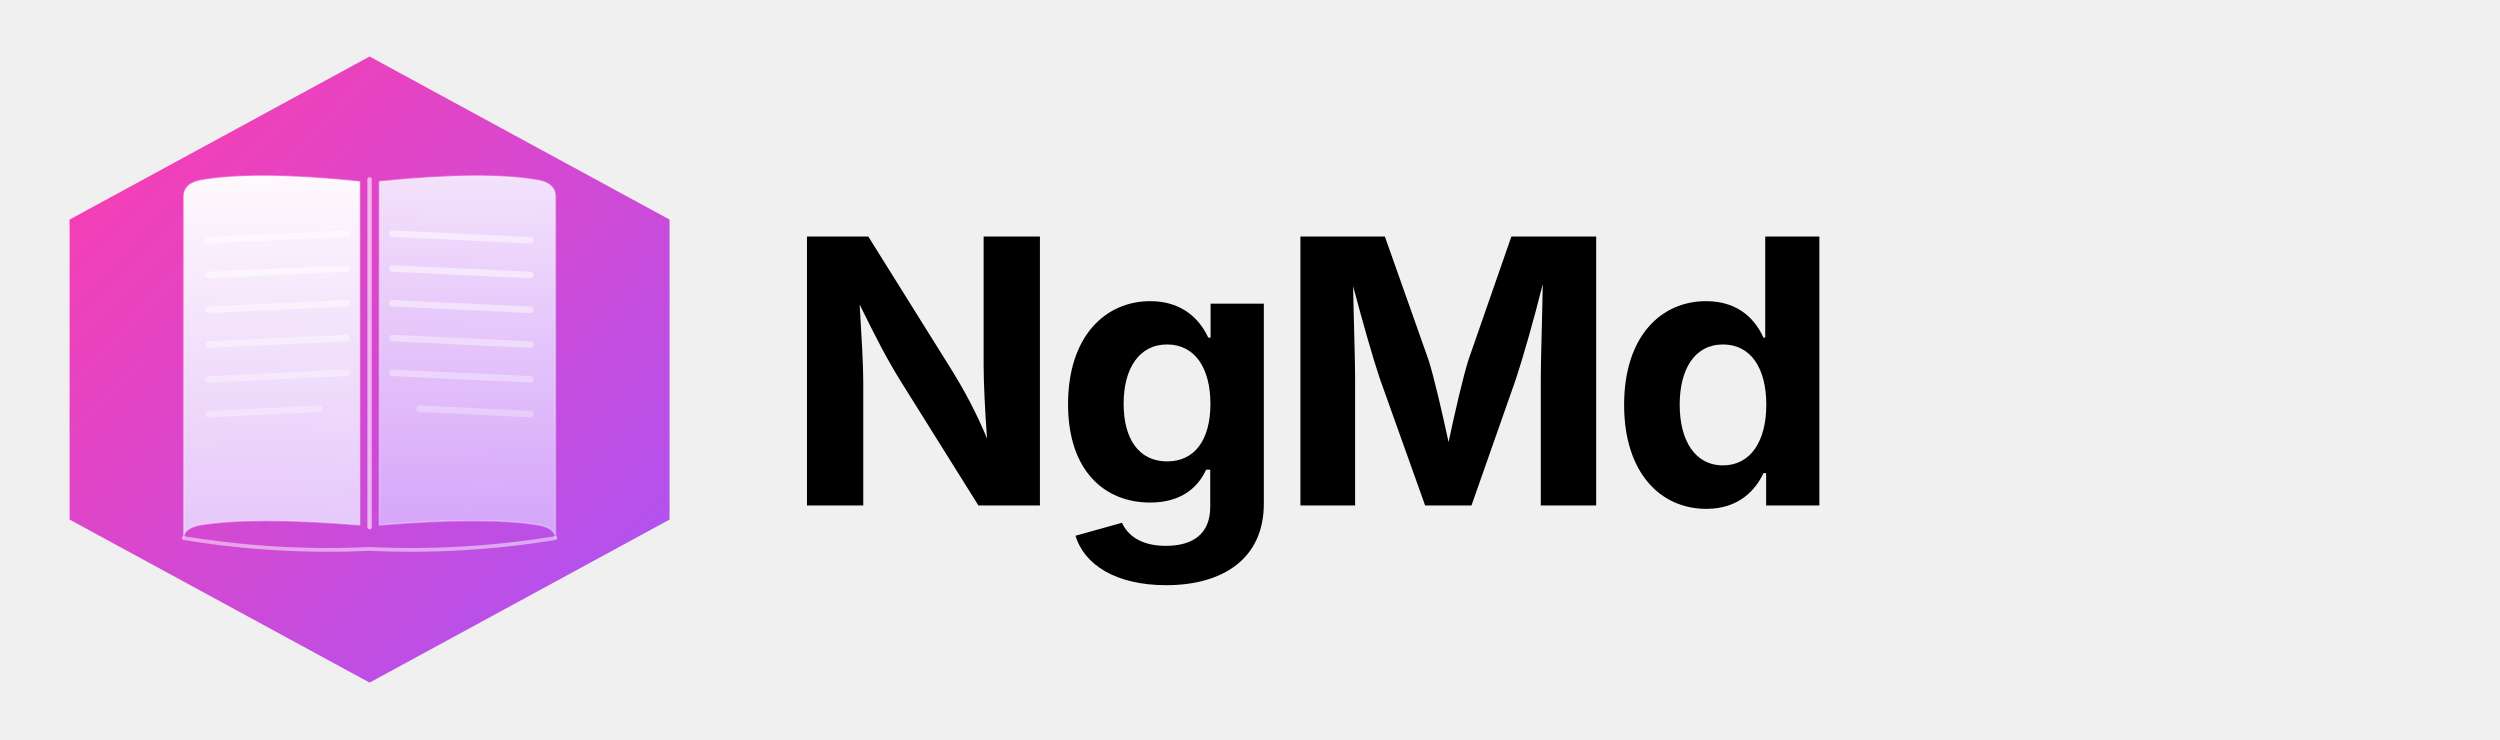
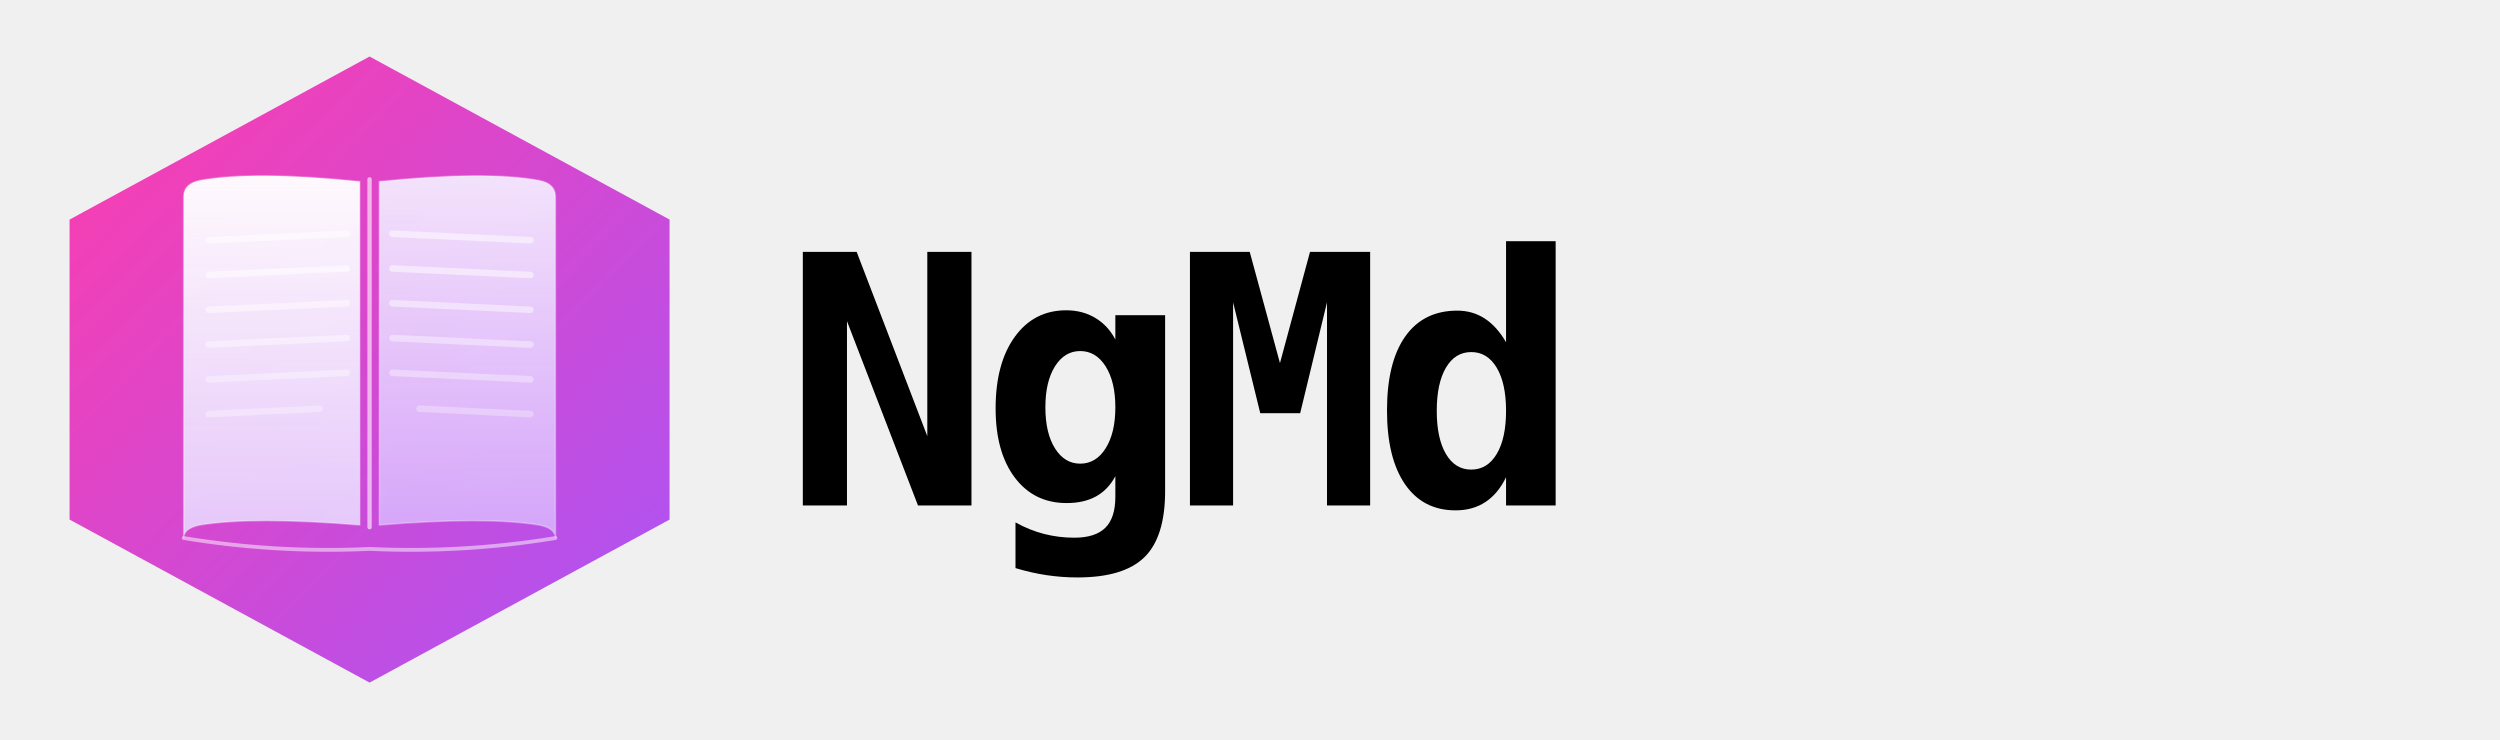
<svg xmlns="http://www.w3.org/2000/svg" viewBox="0 0 2300 680" fill="none">
  <defs>
    <linearGradient id="hexgrad" x1="0%" y1="0%" x2="100%" y2="100%">
      <stop offset="0%" stop-color="#ff3cac" />
      <stop offset="100%" stop-color="#a855f7" />
    </linearGradient>
    <linearGradient id="pagegrad" x1="0%" y1="0%" x2="0%" y2="100%">
      <stop offset="0%" stop-color="#ffffff" stop-opacity="0.97" />
      <stop offset="100%" stop-color="#e8d8ff" stop-opacity="0.88" />
    </linearGradient>
    <linearGradient id="pagegrad2" x1="0%" y1="0%" x2="0%" y2="100%">
      <stop offset="0%" stop-color="#f5eeff" stop-opacity="0.93" />
      <stop offset="100%" stop-color="#d8b4fe" stop-opacity="0.85" />
    </linearGradient>
  </defs>
  <polygon points="340,52 616,202 616,478 340,628 64,478 64,202" fill="url(#hexgrad)" />
  <path d="M169,181 Q169,169 184,166 Q233,157 331,167 L331,483 Q233,475 184,483 Q169,486 169,495 Z" fill="url(#pagegrad)" stroke="rgba(255,255,255,0.3)" stroke-width="1.5" />
  <path d="M511,181 Q511,169 496,166 Q447,157 349,167 L349,483 Q447,475 496,483 Q511,486 511,495 Z" fill="url(#pagegrad2)" stroke="rgba(255,255,255,0.3)" stroke-width="1.5" />
  <line x1="340" y1="165" x2="340" y2="485" stroke="white" stroke-width="4" stroke-linecap="round" opacity="0.6" />
  <line x1="192" y1="221" x2="319" y2="215" stroke="white" stroke-width="6" stroke-linecap="round" opacity="0.5" />
  <line x1="192" y1="253" x2="319" y2="247" stroke="white" stroke-width="6" stroke-linecap="round" opacity="0.5" />
  <line x1="192" y1="285" x2="319" y2="279" stroke="white" stroke-width="6" stroke-linecap="round" opacity="0.45" />
  <line x1="192" y1="317" x2="319" y2="311" stroke="white" stroke-width="6" stroke-linecap="round" opacity="0.4" />
  <line x1="192" y1="349" x2="319" y2="343" stroke="white" stroke-width="6" stroke-linecap="round" opacity="0.35" />
  <line x1="192" y1="381" x2="294" y2="376" stroke="white" stroke-width="6" stroke-linecap="round" opacity="0.3" />
  <line x1="361" y1="215" x2="488" y2="221" stroke="white" stroke-width="6" stroke-linecap="round" opacity="0.5" />
  <line x1="361" y1="247" x2="488" y2="253" stroke="white" stroke-width="6" stroke-linecap="round" opacity="0.5" />
  <line x1="361" y1="279" x2="488" y2="285" stroke="white" stroke-width="6" stroke-linecap="round" opacity="0.45" />
  <line x1="361" y1="311" x2="488" y2="317" stroke="white" stroke-width="6" stroke-linecap="round" opacity="0.4" />
  <line x1="361" y1="343" x2="488" y2="349" stroke="white" stroke-width="6" stroke-linecap="round" opacity="0.35" />
  <line x1="386" y1="376" x2="488" y2="381" stroke="white" stroke-width="6" stroke-linecap="round" opacity="0.3" />
  <path d="M169,495 Q254,509 340,505 Q426,509 511,495" fill="none" stroke="white" stroke-width="3.5" stroke-linecap="round" opacity="0.5" />
-   <text x="720" y="465" font-family="ui-sans-serif, system-ui, -apple-system, BlinkMacSystemFont, sans-serif" font-size="340" font-weight="700" letter-spacing="-10" fill="currentColor">
+   <text x="720" y="465" font-family="'Geist Mono', ui-monospace, SFMono-Regular, Menlo, monospace" font-size="320" font-weight="700" letter-spacing="-12" fill="currentColor">
    NgMd
  </text>
</svg>
